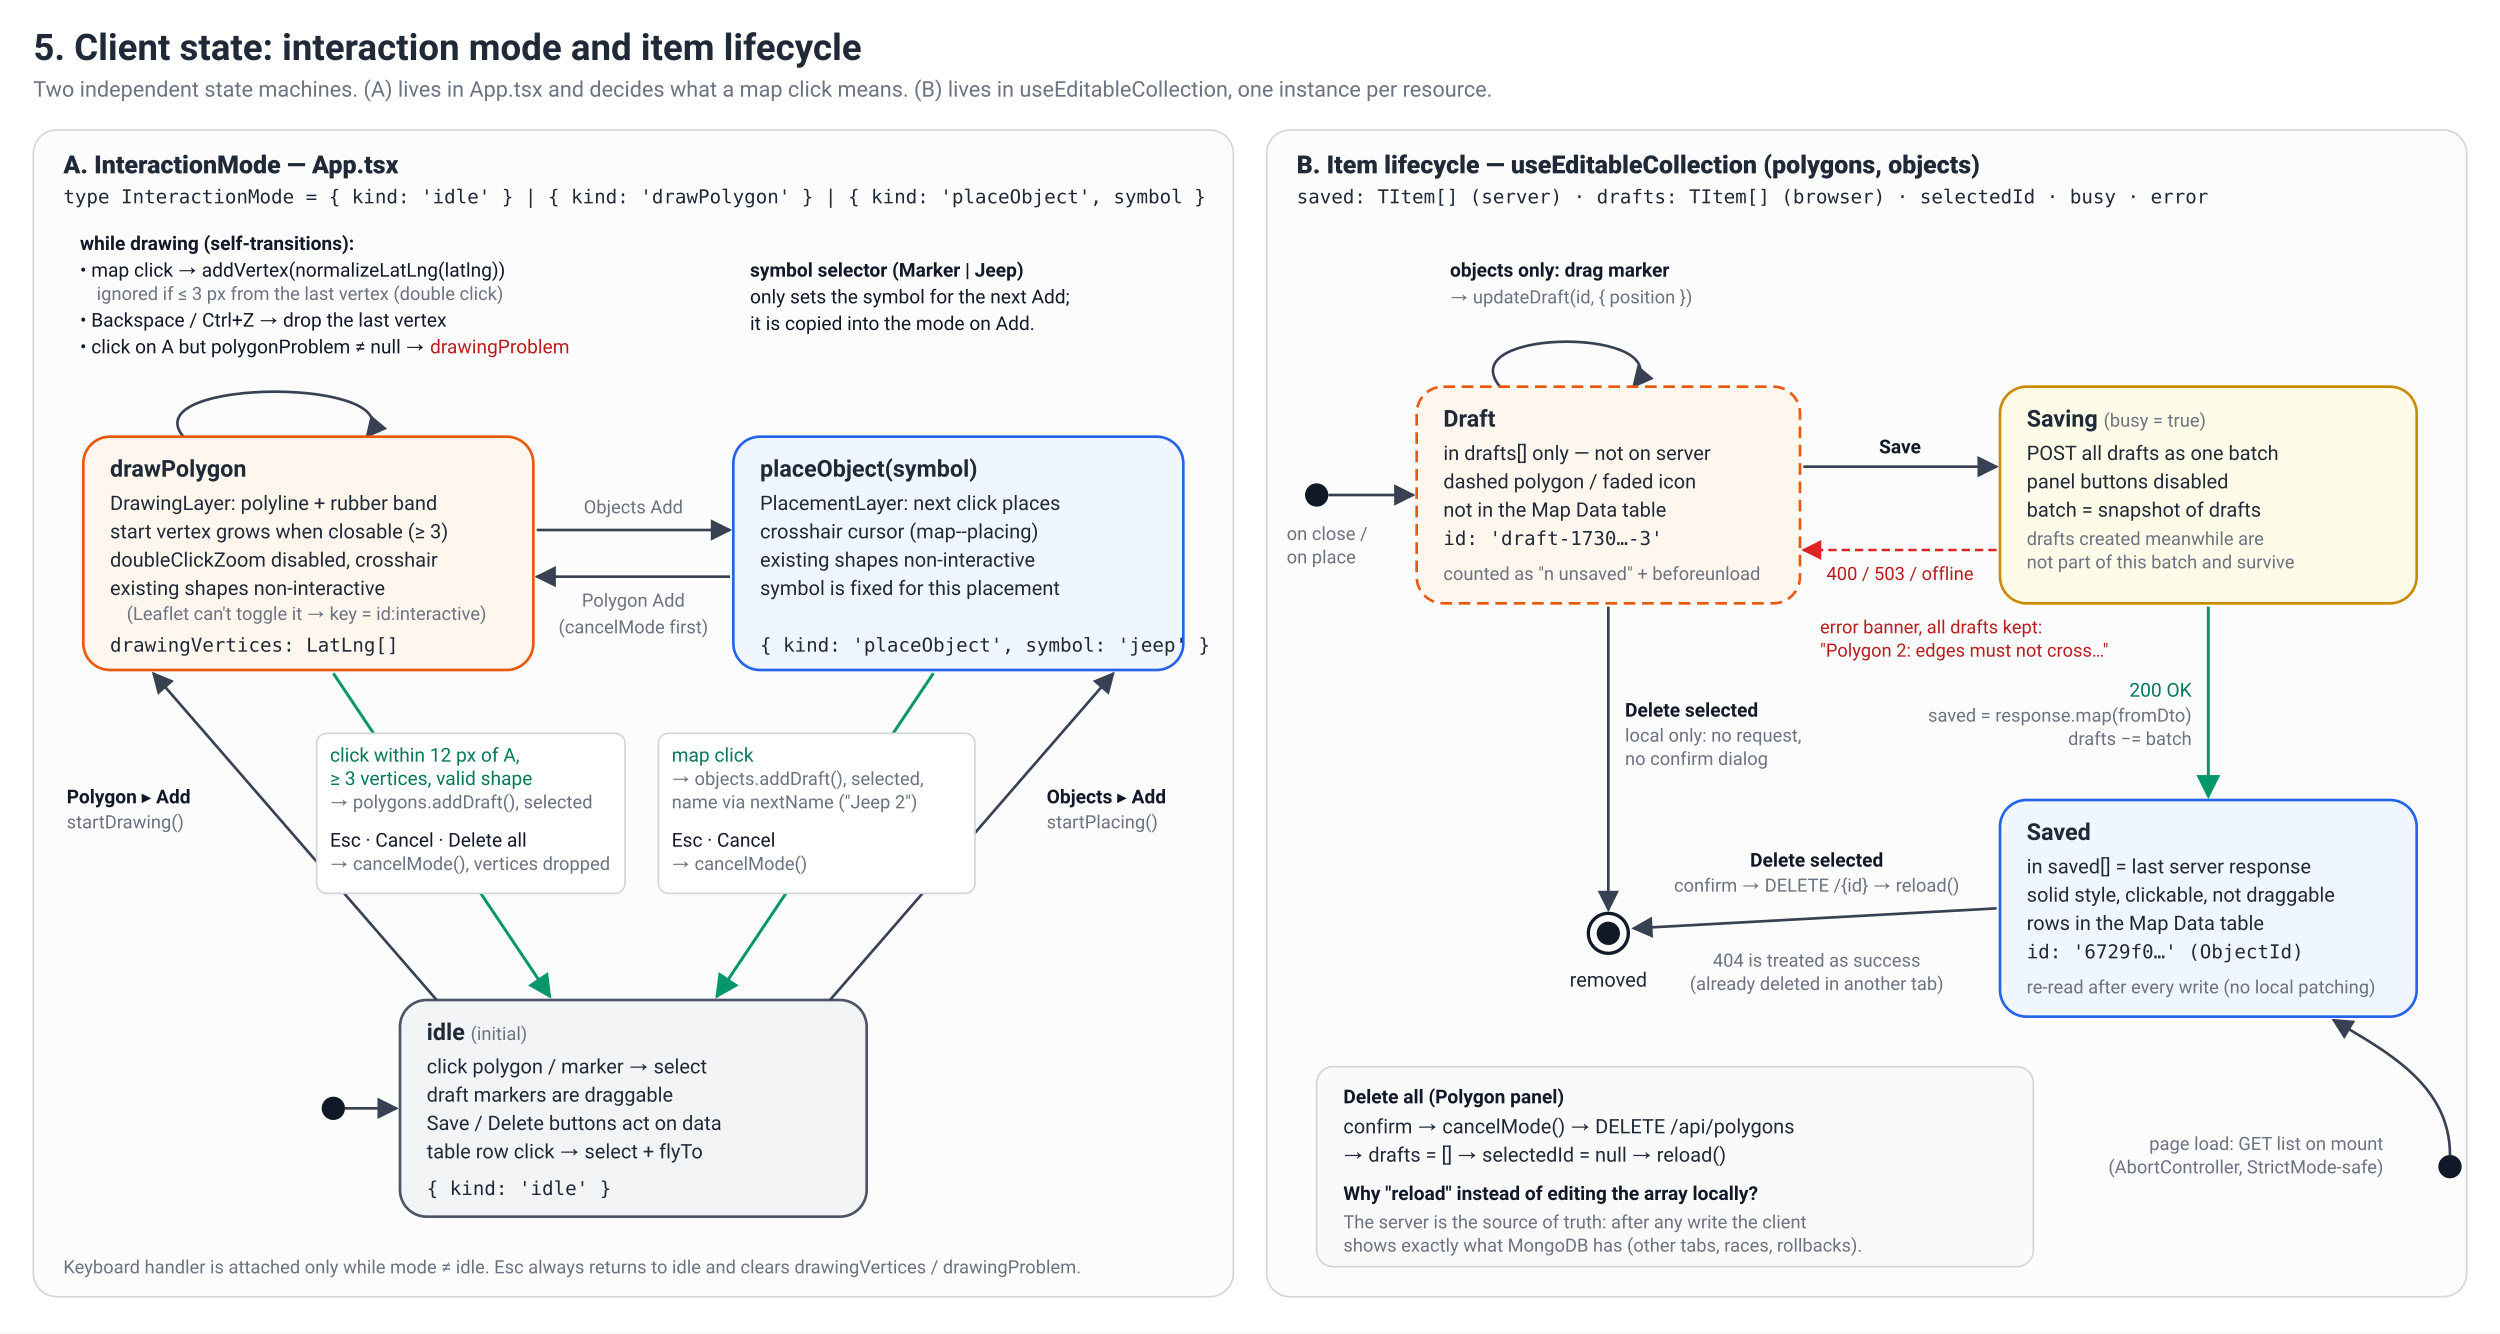
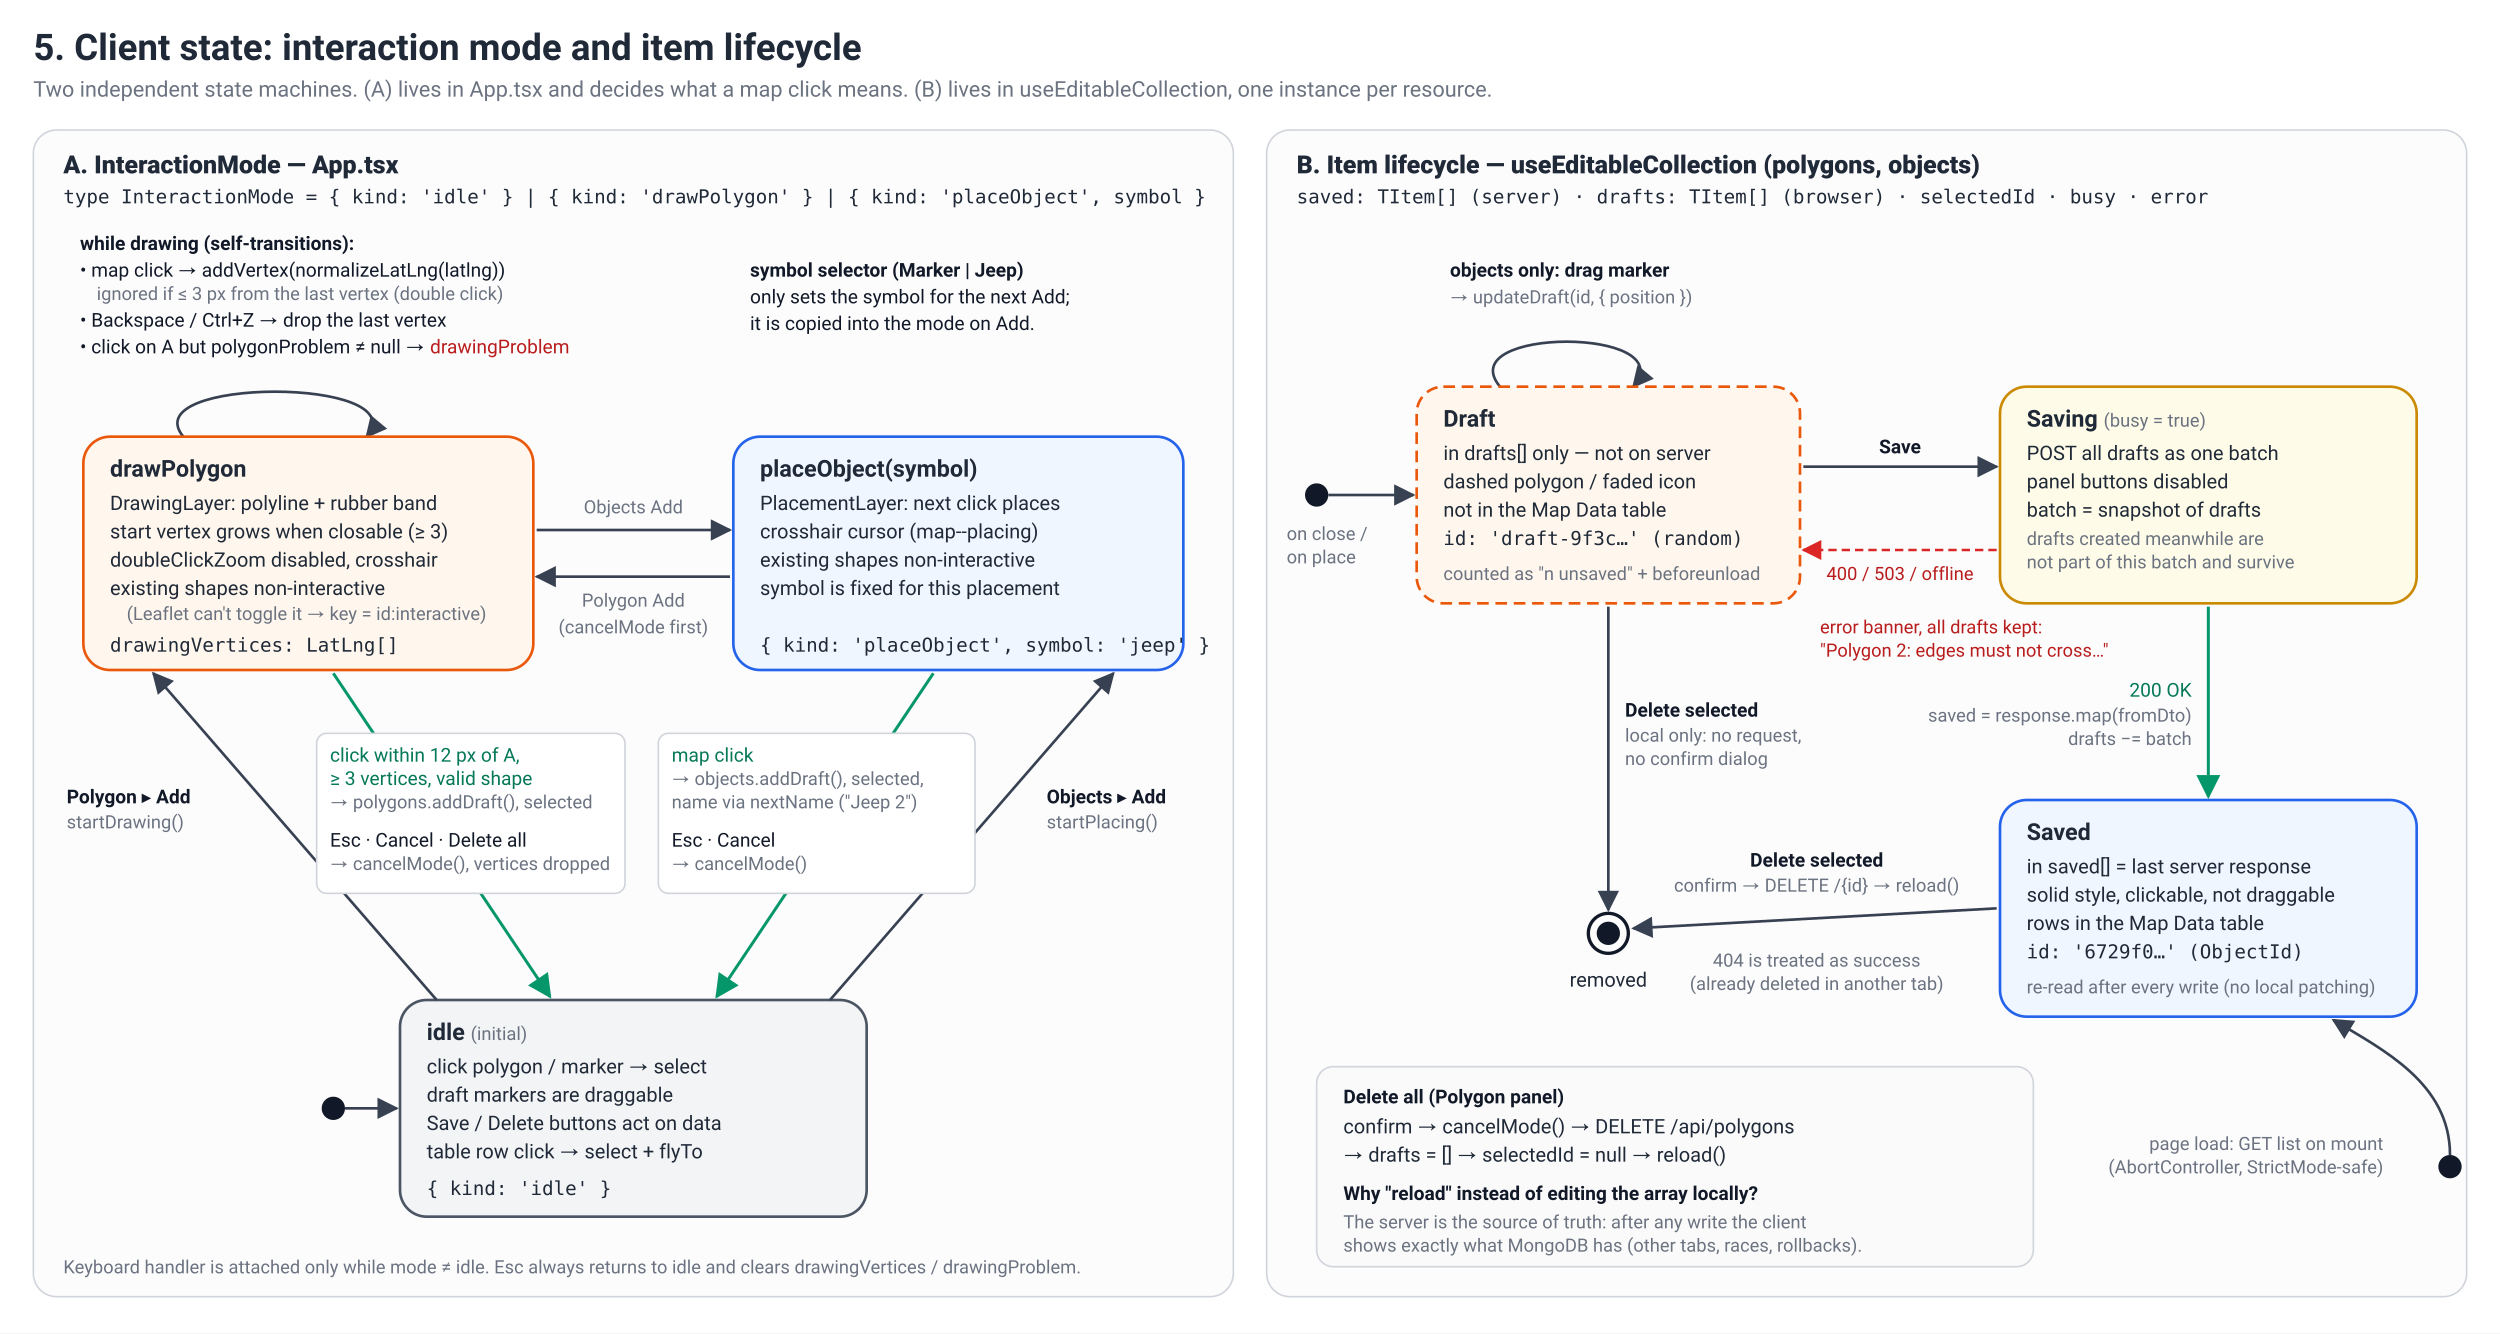
<svg xmlns="http://www.w3.org/2000/svg" viewBox="0 0 1500 800" width="1500" height="800" font-family="-apple-system, 'Segoe UI', Roboto, Helvetica, Arial, sans-serif">
  <style>
    text { fill: #1f2937; }
    .t { font-size: 22px; font-weight: 700; }
    .st { font-size: 13px; fill: #6b7280; }
    .sec { font-size: 15px; font-weight: 800; }
    .h { font-size: 14px; font-weight: 700; }
    .b { font-size: 12px; }
    .s { font-size: 11px; fill: #6b7280; }
    .m { font-family: Consolas, Menlo, monospace; font-size: 11.5px; }
    .lbl { font-size: 11.5px; fill: #111827; }
    .lb { font-size: 11.5px; font-weight: 700; fill: #111827; }
    .red { fill: #b91c1c; }
    .st-idle { fill: #f3f4f6; stroke: #4b5563; stroke-width: 1.6; }
    .st-draw { fill: #fff7ed; stroke: #ea580c; stroke-width: 1.6; }
    .st-place { fill: #eff6ff; stroke: #2563eb; stroke-width: 1.6; }
    .st-draft { fill: #fff7ed; stroke: #ea580c; stroke-width: 1.6; stroke-dasharray: 7 4; }
    .st-busy { fill: #fefce8; stroke: #ca8a04; stroke-width: 1.6; }
    .st-saved { fill: #eff6ff; stroke: #2563eb; stroke-width: 1.6; }
    .note { fill: #fafafa; stroke: #d1d5db; stroke-width: 1; }
    .a { stroke: #374151; stroke-width: 1.6; fill: none; marker-end: url(#ah); }
    .ok { stroke: #059669; stroke-width: 1.8; fill: none; marker-end: url(#ahok); }
    .bad { stroke: #dc2626; stroke-width: 1.5; fill: none; stroke-dasharray: 5 3; marker-end: url(#ahr); }
    .grey { stroke: #9ca3af; stroke-width: 1.5; fill: none; stroke-dasharray: 5 4; marker-end: url(#ahg); }
  </style>
  <defs>
    <marker id="ah" viewBox="0 0 10 10" refX="9" refY="5" markerWidth="8" markerHeight="8" orient="auto-start-reverse">
      <path d="M0,0 L10,5 L0,10 z" fill="#374151" />
    </marker>
    <marker id="ahok" viewBox="0 0 10 10" refX="9" refY="5" markerWidth="8" markerHeight="8" orient="auto-start-reverse">
      <path d="M0,0 L10,5 L0,10 z" fill="#059669" />
    </marker>
    <marker id="ahr" viewBox="0 0 10 10" refX="9" refY="5" markerWidth="8" markerHeight="8" orient="auto-start-reverse">
      <path d="M0,0 L10,5 L0,10 z" fill="#dc2626" />
    </marker>
    <marker id="ahg" viewBox="0 0 10 10" refX="9" refY="5" markerWidth="8" markerHeight="8" orient="auto-start-reverse">
      <path d="M0,0 L10,5 L0,10 z" fill="#9ca3af" />
    </marker>
  </defs>
  <rect width="1500" height="800" fill="#ffffff" />
  <text x="20" y="36" class="t">5. Client state: interaction mode and item lifecycle</text>
  <text x="20" y="58" class="st">Two independent state machines. (A) lives in App.tsx and decides what a map click means. (B) lives in useEditableCollection, one instance per resource.</text>
  <rect x="20" y="78" width="720" height="700" rx="14" fill="#fcfcfd" stroke="#d1d5db" />
  <text x="38" y="104" class="sec">A. InteractionMode — App.tsx</text>
  <text x="38" y="122" class="m">type InteractionMode = { kind: 'idle' } | { kind: 'drawPolygon' } | { kind: 'placeObject', symbol }</text>
  <text x="48" y="150" class="lb">while drawing (self-transitions):</text>
  <text x="48" y="166" class="lbl">• map click → addVertex(normalizeLatLng(latlng))</text>
  <text x="58" y="180" class="s">ignored if ≤ 3 px from the last vertex (double click)</text>
  <text x="48" y="196" class="lbl">• Backspace / Ctrl+Z → drop the last vertex</text>
  <text x="48" y="212" class="lbl">• click on A but polygonProblem ≠ null → <tspan class="red">drawingProblem</tspan>
  </text>
  <path d="M110,262 C 80,226 250,226 220,262" class="a" />
  <rect x="50" y="262" width="270" height="140" rx="16" class="st-draw" />
  <text x="66" y="286" class="h">drawPolygon</text>
  <text x="66" y="306" class="b">DrawingLayer: polyline + rubber band</text>
  <text x="66" y="323" class="b">start vertex grows when closable (≥ 3)</text>
  <text x="66" y="340" class="b">doubleClickZoom disabled, crosshair</text>
  <text x="66" y="357" class="b">existing shapes non-interactive</text>
  <text x="76" y="372" class="s">(Leaflet can't toggle it → key = id:interactive)</text>
  <text x="66" y="391" class="m">drawingVertices: LatLng[]</text>
  <text x="450" y="166" class="lb">symbol selector (Marker | Jeep)</text>
  <text x="450" y="182" class="lbl">only sets the symbol for the next Add;</text>
  <text x="450" y="198" class="lbl">it is copied into the mode on Add.</text>
  <rect x="440" y="262" width="270" height="140" rx="16" class="st-place" />
  <text x="456" y="286" class="h">placeObject(symbol)</text>
  <text x="456" y="306" class="b">PlacementLayer: next click places</text>
  <text x="456" y="323" class="b">crosshair cursor (map--placing)</text>
  <text x="456" y="340" class="b">existing shapes non-interactive</text>
  <text x="456" y="357" class="b">symbol is fixed for this placement</text>
  <text x="456" y="391" class="m">{ kind: 'placeObject', symbol: 'jeep' }</text>
  <path d="M322,318 L438,318" class="a" />
  <path d="M438,346 L322,346" class="a" />
  <text x="380" y="308" text-anchor="middle" class="s">Objects Add</text>
  <text x="380" y="364" text-anchor="middle" class="s">Polygon Add</text>
  <text x="380" y="380" text-anchor="middle" class="s">(cancelMode first)</text>
  <rect x="240" y="600" width="280" height="130" rx="16" class="st-idle" />
  <text x="256" y="624" class="h">idle  <tspan class="s" font-weight="400">(initial)</tspan>
  </text>
  <text x="256" y="644" class="b">click polygon / marker → select</text>
  <text x="256" y="661" class="b">draft markers are draggable</text>
  <text x="256" y="678" class="b">Save / Delete buttons act on data</text>
  <text x="256" y="695" class="b">table row click → select + flyTo</text>
  <text x="256" y="717" class="m">{ kind: 'idle' }</text>
  <circle cx="200" cy="665" r="7" fill="#111827" />
  <path d="M207,665 L238,665" class="a" />
  <path d="M262,600 L92,404" class="a" />
  <text x="40" y="482" class="lb">Polygon ▸ Add</text>
  <text x="40" y="497" class="s">startDrawing()</text>
  <path d="M200,404 L330,598" class="ok" />
  <rect x="190" y="440" width="185" height="96" rx="6" fill="#ffffff" stroke="#d1d5db" />
  <text x="198" y="457" class="lbl" style="fill:#047857">click within 12 px of A,</text>
  <text x="198" y="471" class="lbl" style="fill:#047857">≥ 3 vertices, valid shape</text>
  <text x="198" y="485" class="s">→ polygons.addDraft(), selected</text>
  <text x="198" y="508" class="lbl">Esc · Cancel · Delete all</text>
  <text x="198" y="522" class="s">→ cancelMode(), vertices dropped</text>
  <path d="M498,600 L668,404" class="a" />
  <text x="628" y="482" class="lb">Objects ▸ Add</text>
  <text x="628" y="497" class="s">startPlacing()</text>
  <path d="M560,404 L430,598" class="ok" />
  <rect x="395" y="440" width="190" height="96" rx="6" fill="#ffffff" stroke="#d1d5db" />
  <text x="403" y="457" class="lbl" style="fill:#047857">map click</text>
  <text x="403" y="471" class="s">→ objects.addDraft(), selected,</text>
  <text x="403" y="485" class="s">   name via nextName ("Jeep 2")</text>
  <text x="403" y="508" class="lbl">Esc · Cancel</text>
  <text x="403" y="522" class="s">→ cancelMode()</text>
  <text x="38" y="764" class="s">Keyboard handler is attached only while mode ≠ idle. Esc always returns to idle and clears drawingVertices / drawingProblem.</text>
  <rect x="760" y="78" width="720" height="700" rx="14" fill="#fcfcfd" stroke="#d1d5db" />
  <text x="778" y="104" class="sec">B. Item lifecycle — useEditableCollection (polygons, objects)</text>
  <text x="778" y="122" class="m">saved: TItem[] (server)  ·  drafts: TItem[] (browser)  ·  selectedId  ·  busy  ·  error</text>
  <text x="870" y="166" class="lb">objects only: drag marker</text>
  <text x="870" y="182" class="s">→ updateDraft(id, { position })</text>
  <path d="M900,232 C 870,196 1010,196 980,232" class="a" />
  <rect x="850" y="232" width="230" height="130" rx="16" class="st-draft" />
  <text x="866" y="256" class="h">Draft</text>
  <text x="866" y="276" class="b">in drafts[] only — not on server</text>
  <text x="866" y="293" class="b">dashed polygon / faded icon</text>
  <text x="866" y="310" class="b">not in the Map Data table</text>
-   <text x="866" y="327" class="m">id: 'draft-1730…-3'</text>
+   <text x="866" y="327" class="m">id: 'draft-9f3c…' (random)</text>
  <text x="866" y="348" class="s">counted as "n unsaved" + beforeunload</text>
  <circle cx="790" cy="297" r="7" fill="#111827" />
  <path d="M797,297 L848,297" class="a" />
  <text x="772" y="324" class="s">on close /</text>
  <text x="772" y="338" class="s">on place</text>
  <rect x="1200" y="232" width="250" height="130" rx="16" class="st-busy" />
  <text x="1216" y="256" class="h">Saving  <tspan class="s" font-weight="400">(busy = true)</tspan>
  </text>
  <text x="1216" y="276" class="b">POST all drafts as one batch</text>
  <text x="1216" y="293" class="b">panel buttons disabled</text>
  <text x="1216" y="310" class="b">batch = snapshot of drafts</text>
  <text x="1216" y="327" class="s">drafts created meanwhile are</text>
  <text x="1216" y="341" class="s">not part of this batch and survive</text>
  <path d="M1082,280 L1198,280" class="a" />
  <text x="1140" y="272" text-anchor="middle" class="lb">Save</text>
  <path d="M1198,330 L1082,330" class="bad" />
  <text x="1140" y="348" text-anchor="middle" class="s red">400 / 503 / offline</text>
  <text x="1092" y="380" class="s red">error banner, all drafts kept:</text>
  <text x="1092" y="394" class="s red">"Polygon 2: edges must not cross…"</text>
  <rect x="1200" y="480" width="250" height="130" rx="16" class="st-saved" />
  <text x="1216" y="504" class="h">Saved</text>
  <text x="1216" y="524" class="b">in saved[] = last server response</text>
  <text x="1216" y="541" class="b">solid style, clickable, not draggable</text>
  <text x="1216" y="558" class="b">rows in the Map Data table</text>
  <text x="1216" y="575" class="m">id: '6729f0…' (ObjectId)</text>
  <text x="1216" y="596" class="s">re-read after every write (no local patching)</text>
  <path d="M1325,364 L1325,478" class="ok" />
  <text x="1315" y="418" text-anchor="end" class="lbl" style="fill:#047857">200 OK</text>
  <text x="1315" y="433" text-anchor="end" class="s">saved = response.map(fromDto)</text>
  <text x="1315" y="447" text-anchor="end" class="s">drafts −= batch</text>
  <circle cx="1470" cy="700" r="7" fill="#111827" />
  <path d="M1470,693 C 1470,650 1430,630 1400,612" class="a" />
  <text x="1430" y="690" class="s" text-anchor="end">page load: GET list on mount</text>
  <text x="1430" y="704" class="s" text-anchor="end">(AbortController, StrictMode-safe)</text>
  <circle cx="965" cy="560" r="12" fill="none" stroke="#111827" stroke-width="2" />
  <circle cx="965" cy="560" r="7" fill="#111827" />
  <text x="965" y="592" text-anchor="middle" class="b">removed</text>
  <path d="M965,364 L965,546" class="a" />
  <text x="975" y="430" class="lb">Delete selected</text>
  <text x="975" y="445" class="s">local only: no request,</text>
  <text x="975" y="459" class="s">no confirm dialog</text>
  <path d="M1198,545 L980,557" class="a" />
  <text x="1090" y="520" text-anchor="middle" class="lb">Delete selected</text>
  <text x="1090" y="535" text-anchor="middle" class="s">confirm → DELETE /{id} → reload()</text>
  <text x="1090" y="580" text-anchor="middle" class="s">404 is treated as success</text>
  <text x="1090" y="594" text-anchor="middle" class="s">(already deleted in another tab)</text>
  <rect x="790" y="640" width="430" height="120" rx="10" class="note" />
  <text x="806" y="662" class="lb">Delete all (Polygon panel)</text>
  <text x="806" y="680" class="b">confirm → cancelMode() → DELETE /api/polygons</text>
  <text x="806" y="697" class="b">→ drafts = [] → selectedId = null → reload()</text>
  <text x="806" y="720" class="lb">Why "reload" instead of editing the array locally?</text>
  <text x="806" y="737" class="s">The server is the source of truth: after any write the client</text>
  <text x="806" y="751" class="s">shows exactly what MongoDB has (other tabs, races, rollbacks).</text>
</svg>
